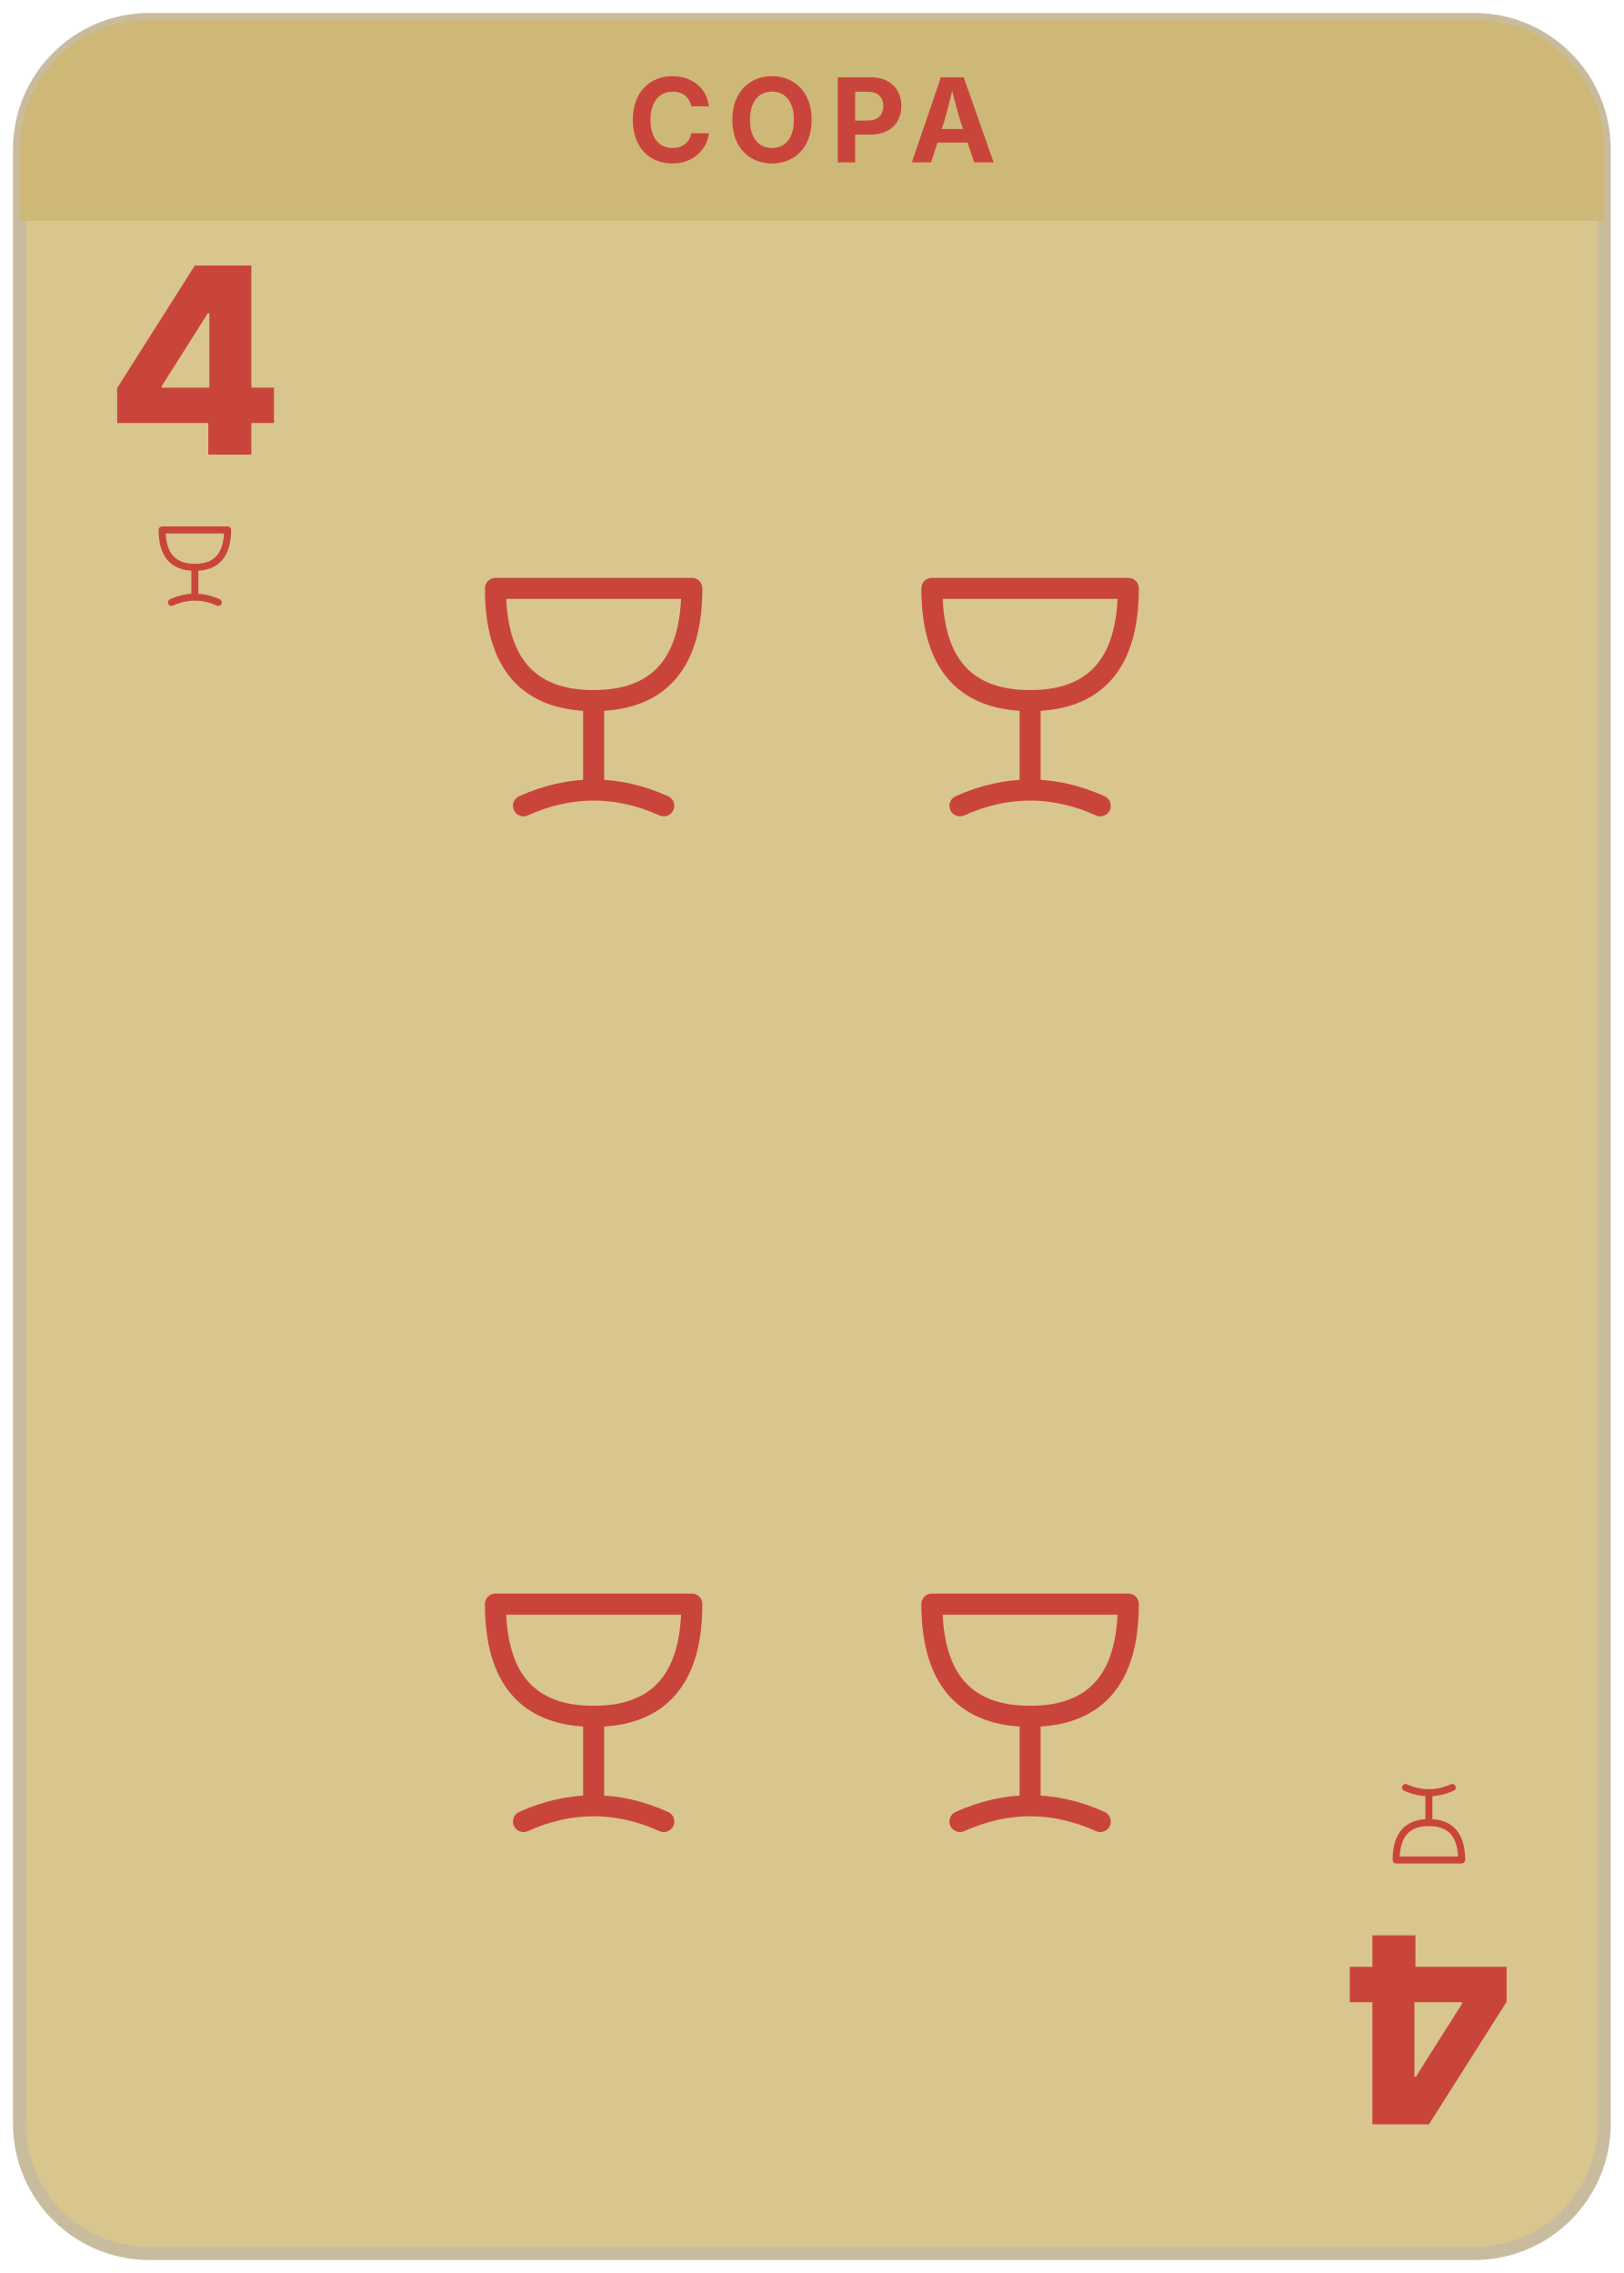
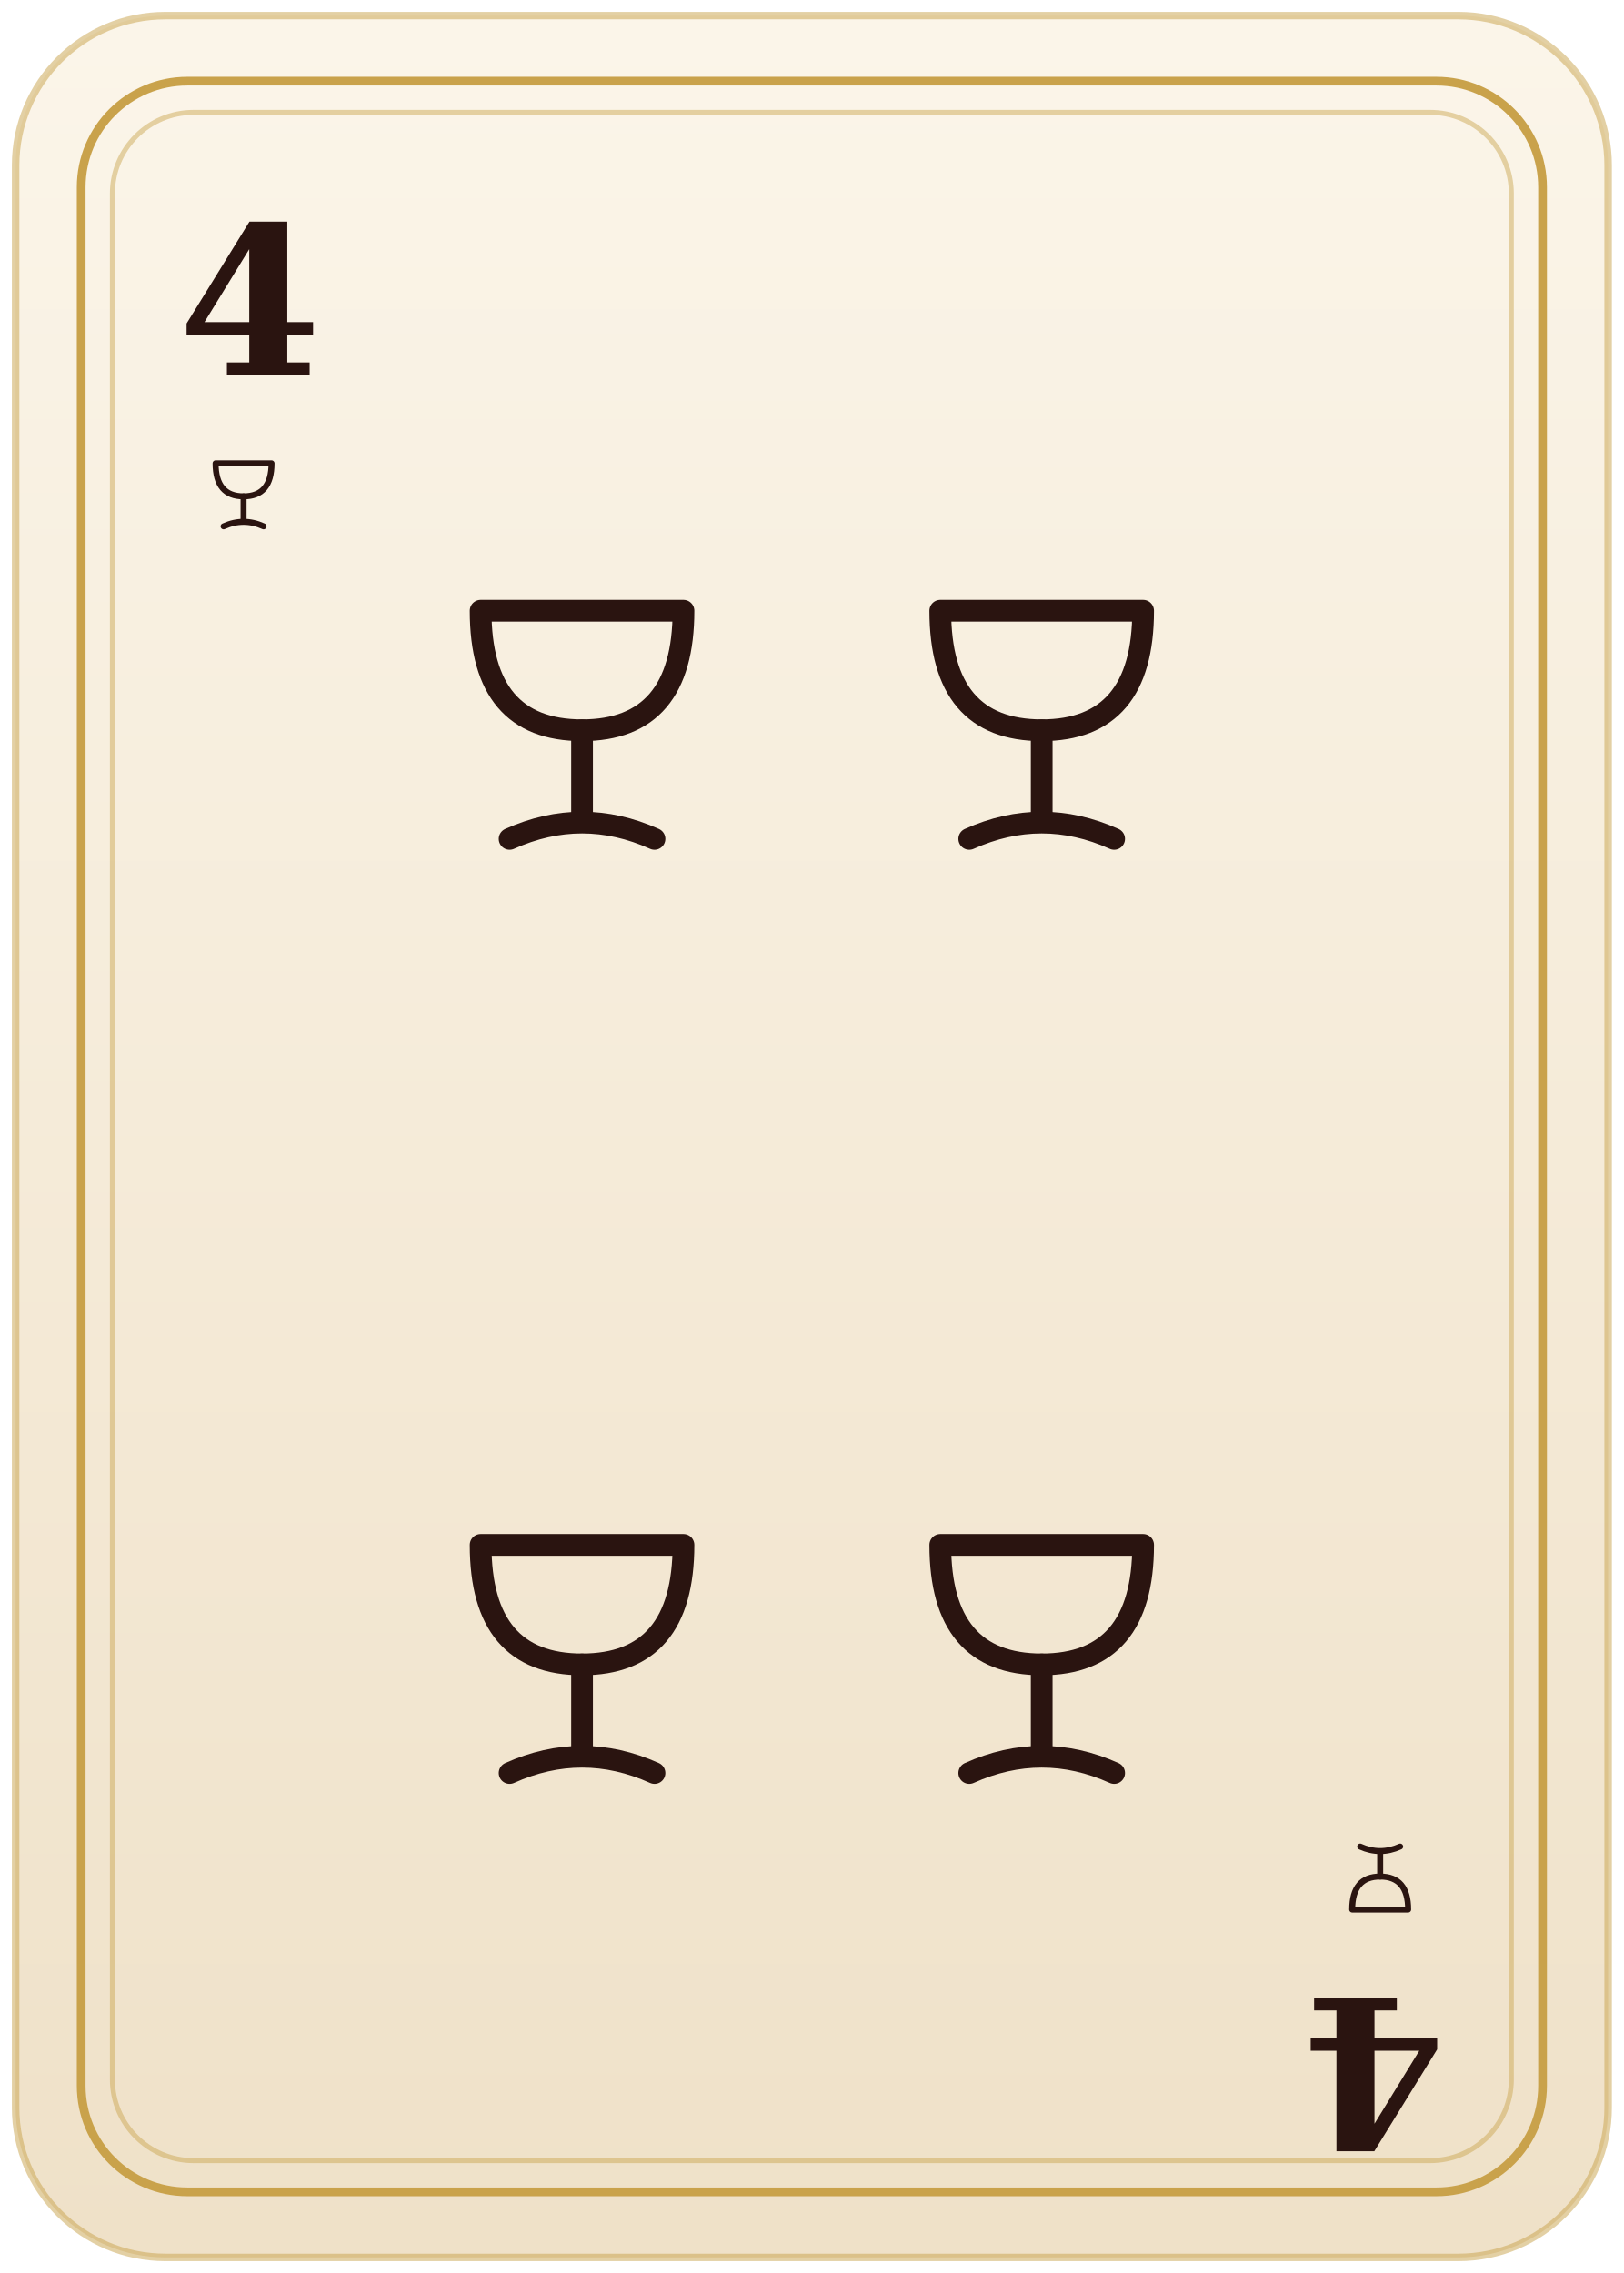
- <svg xmlns="http://www.w3.org/2000/svg" viewBox="0 0 250 350" width="250" height="350">
-   <rect x="3" y="3" width="244" height="344" rx="20" fill="#D9C58E" stroke="#C9BC9E" stroke-width="2" />
-   <path d="M3,23 A20,20 0 0 1 23,3 L227,3 A20,20 0 0 1 247,23 L247,34 L3,34 Z" fill="#CDB877" />
-   <text x="125.0" y="25" font-family="Inter,Helvetica,Arial,sans-serif" font-size="18" font-weight="700" letter-spacing="2" fill="#C9453B" text-anchor="middle">COPA</text>
-   <g transform="translate(30,70) rotate(0)">
-     <text x="0" y="0" font-family="Inter,Helvetica,Arial,sans-serif" font-size="40" font-weight="800" fill="#C9453B" text-anchor="middle">4</text>
-     <g transform="translate(-9,8) scale(0.18)">
-       <g fill="none" stroke="#C9453B" stroke-width="6" stroke-linecap="round" stroke-linejoin="round">
-         <path d="M22,20 L78,20 Q78,52 50,52 Q22,52 22,20 Z" />
-         <line x1="50" y1="52" x2="50" y2="76" />
-         <path d="M30,82 Q50,73 70,82" />
+ <svg xmlns="http://www.w3.org/2000/svg" viewBox="0 0 260 364" width="260" height="364">
+   <defs>
+     <linearGradient id="bg" x1="0" y1="0" x2="0" y2="1">
+       <stop offset="0%" stop-color="#FBF5E9" />
+       <stop offset="100%" stop-color="#EFE1C8" />
+     </linearGradient>
+   </defs>
+   <rect x="2.5" y="2.5" width="255" height="359" rx="24" fill="url(#bg)" />
+   <rect x="13" y="13" width="234" height="338" rx="17" fill="none" stroke="#C9A24B" stroke-width="1.4" />
+   <rect x="18" y="18" width="224" height="328" rx="13" fill="none" stroke="#C9A24B" stroke-opacity="0.45" stroke-width="0.8" />
+   <rect x="2.5" y="2.5" width="255" height="359" rx="24" fill="none" stroke="#C9A24B" stroke-opacity="0.5" stroke-width="1.2" />
+   <g transform="translate(40,60) rotate(0)">
+     <text x="0" y="0" font-family="'Bodoni Moda','DejaVu Serif',serif" font-size="33" font-weight="600" fill="#2A1410" text-anchor="middle">4</text>
+     <g transform="translate(-9,11) scale(0.16)">
+       <g fill="none" stroke="#2A1410" stroke-width="6" stroke-linecap="round" stroke-linejoin="round">
+         <path d="M22,20 L78,20 Q78,53 50,53 Q22,53 22,20 Z" />
+         <line x1="50" y1="53" x2="50" y2="77" />
+         <path d="M30,83 Q50,74 70,83" />
      </g>
    </g>
  </g>
-   <g transform="translate(220,298) rotate(180)">
-     <text x="0" y="0" font-family="Inter,Helvetica,Arial,sans-serif" font-size="40" font-weight="800" fill="#C9453B" text-anchor="middle">4</text>
-     <g transform="translate(-9,8) scale(0.18)">
-       <g fill="none" stroke="#C9453B" stroke-width="6" stroke-linecap="round" stroke-linejoin="round">
-         <path d="M22,20 L78,20 Q78,52 50,52 Q22,52 22,20 Z" />
-         <line x1="50" y1="52" x2="50" y2="76" />
-         <path d="M30,82 Q50,73 70,82" />
+   <g transform="translate(220,320) rotate(180)">
+     <text x="0" y="0" font-family="'Bodoni Moda','DejaVu Serif',serif" font-size="33" font-weight="600" fill="#2A1410" text-anchor="middle">4</text>
+     <g transform="translate(-9,11) scale(0.16)">
+       <g fill="none" stroke="#2A1410" stroke-width="6" stroke-linecap="round" stroke-linejoin="round">
+         <path d="M22,20 L78,20 Q78,53 50,53 Q22,53 22,20 Z" />
+         <line x1="50" y1="53" x2="50" y2="77" />
+         <path d="M30,83 Q50,74 70,83" />
      </g>
    </g>
  </g>
-   <g transform="translate(64.4,79.8) scale(0.54)">
-     <g fill="none" stroke="#C9453B" stroke-width="6" stroke-linecap="round" stroke-linejoin="round">
-       <path d="M22,20 L78,20 Q78,52 50,52 Q22,52 22,20 Z" />
-       <line x1="50" y1="52" x2="50" y2="76" />
-       <path d="M30,82 Q50,73 70,82" />
+   <g transform="translate(64.2,86.2) scale(0.58)">
+     <g fill="none" stroke="#2A1410" stroke-width="6" stroke-linecap="round" stroke-linejoin="round">
+       <path d="M22,20 L78,20 Q78,53 50,53 Q22,53 22,20 Z" />
+       <line x1="50" y1="53" x2="50" y2="77" />
+       <path d="M30,83 Q50,74 70,83" />
    </g>
  </g>
-   <g transform="translate(131.6,79.8) scale(0.54)">
-     <g fill="none" stroke="#C9453B" stroke-width="6" stroke-linecap="round" stroke-linejoin="round">
-       <path d="M22,20 L78,20 Q78,52 50,52 Q22,52 22,20 Z" />
-       <line x1="50" y1="52" x2="50" y2="76" />
-       <path d="M30,82 Q50,73 70,82" />
+   <g transform="translate(137.8,86.2) scale(0.58)">
+     <g fill="none" stroke="#2A1410" stroke-width="6" stroke-linecap="round" stroke-linejoin="round">
+       <path d="M22,20 L78,20 Q78,53 50,53 Q22,53 22,20 Z" />
+       <line x1="50" y1="53" x2="50" y2="77" />
+       <path d="M30,83 Q50,74 70,83" />
    </g>
  </g>
-   <g transform="translate(64.4,236.2) scale(0.54)">
-     <g fill="none" stroke="#C9453B" stroke-width="6" stroke-linecap="round" stroke-linejoin="round">
-       <path d="M22,20 L78,20 Q78,52 50,52 Q22,52 22,20 Z" />
-       <line x1="50" y1="52" x2="50" y2="76" />
-       <path d="M30,82 Q50,73 70,82" />
+   <g transform="translate(64.2,235.8) scale(0.58)">
+     <g fill="none" stroke="#2A1410" stroke-width="6" stroke-linecap="round" stroke-linejoin="round">
+       <path d="M22,20 L78,20 Q78,53 50,53 Q22,53 22,20 Z" />
+       <line x1="50" y1="53" x2="50" y2="77" />
+       <path d="M30,83 Q50,74 70,83" />
    </g>
  </g>
-   <g transform="translate(131.6,236.2) scale(0.54)">
-     <g fill="none" stroke="#C9453B" stroke-width="6" stroke-linecap="round" stroke-linejoin="round">
-       <path d="M22,20 L78,20 Q78,52 50,52 Q22,52 22,20 Z" />
-       <line x1="50" y1="52" x2="50" y2="76" />
-       <path d="M30,82 Q50,73 70,82" />
+   <g transform="translate(137.8,235.8) scale(0.58)">
+     <g fill="none" stroke="#2A1410" stroke-width="6" stroke-linecap="round" stroke-linejoin="round">
+       <path d="M22,20 L78,20 Q78,53 50,53 Q22,53 22,20 Z" />
+       <line x1="50" y1="53" x2="50" y2="77" />
+       <path d="M30,83 Q50,74 70,83" />
    </g>
  </g>
</svg>
